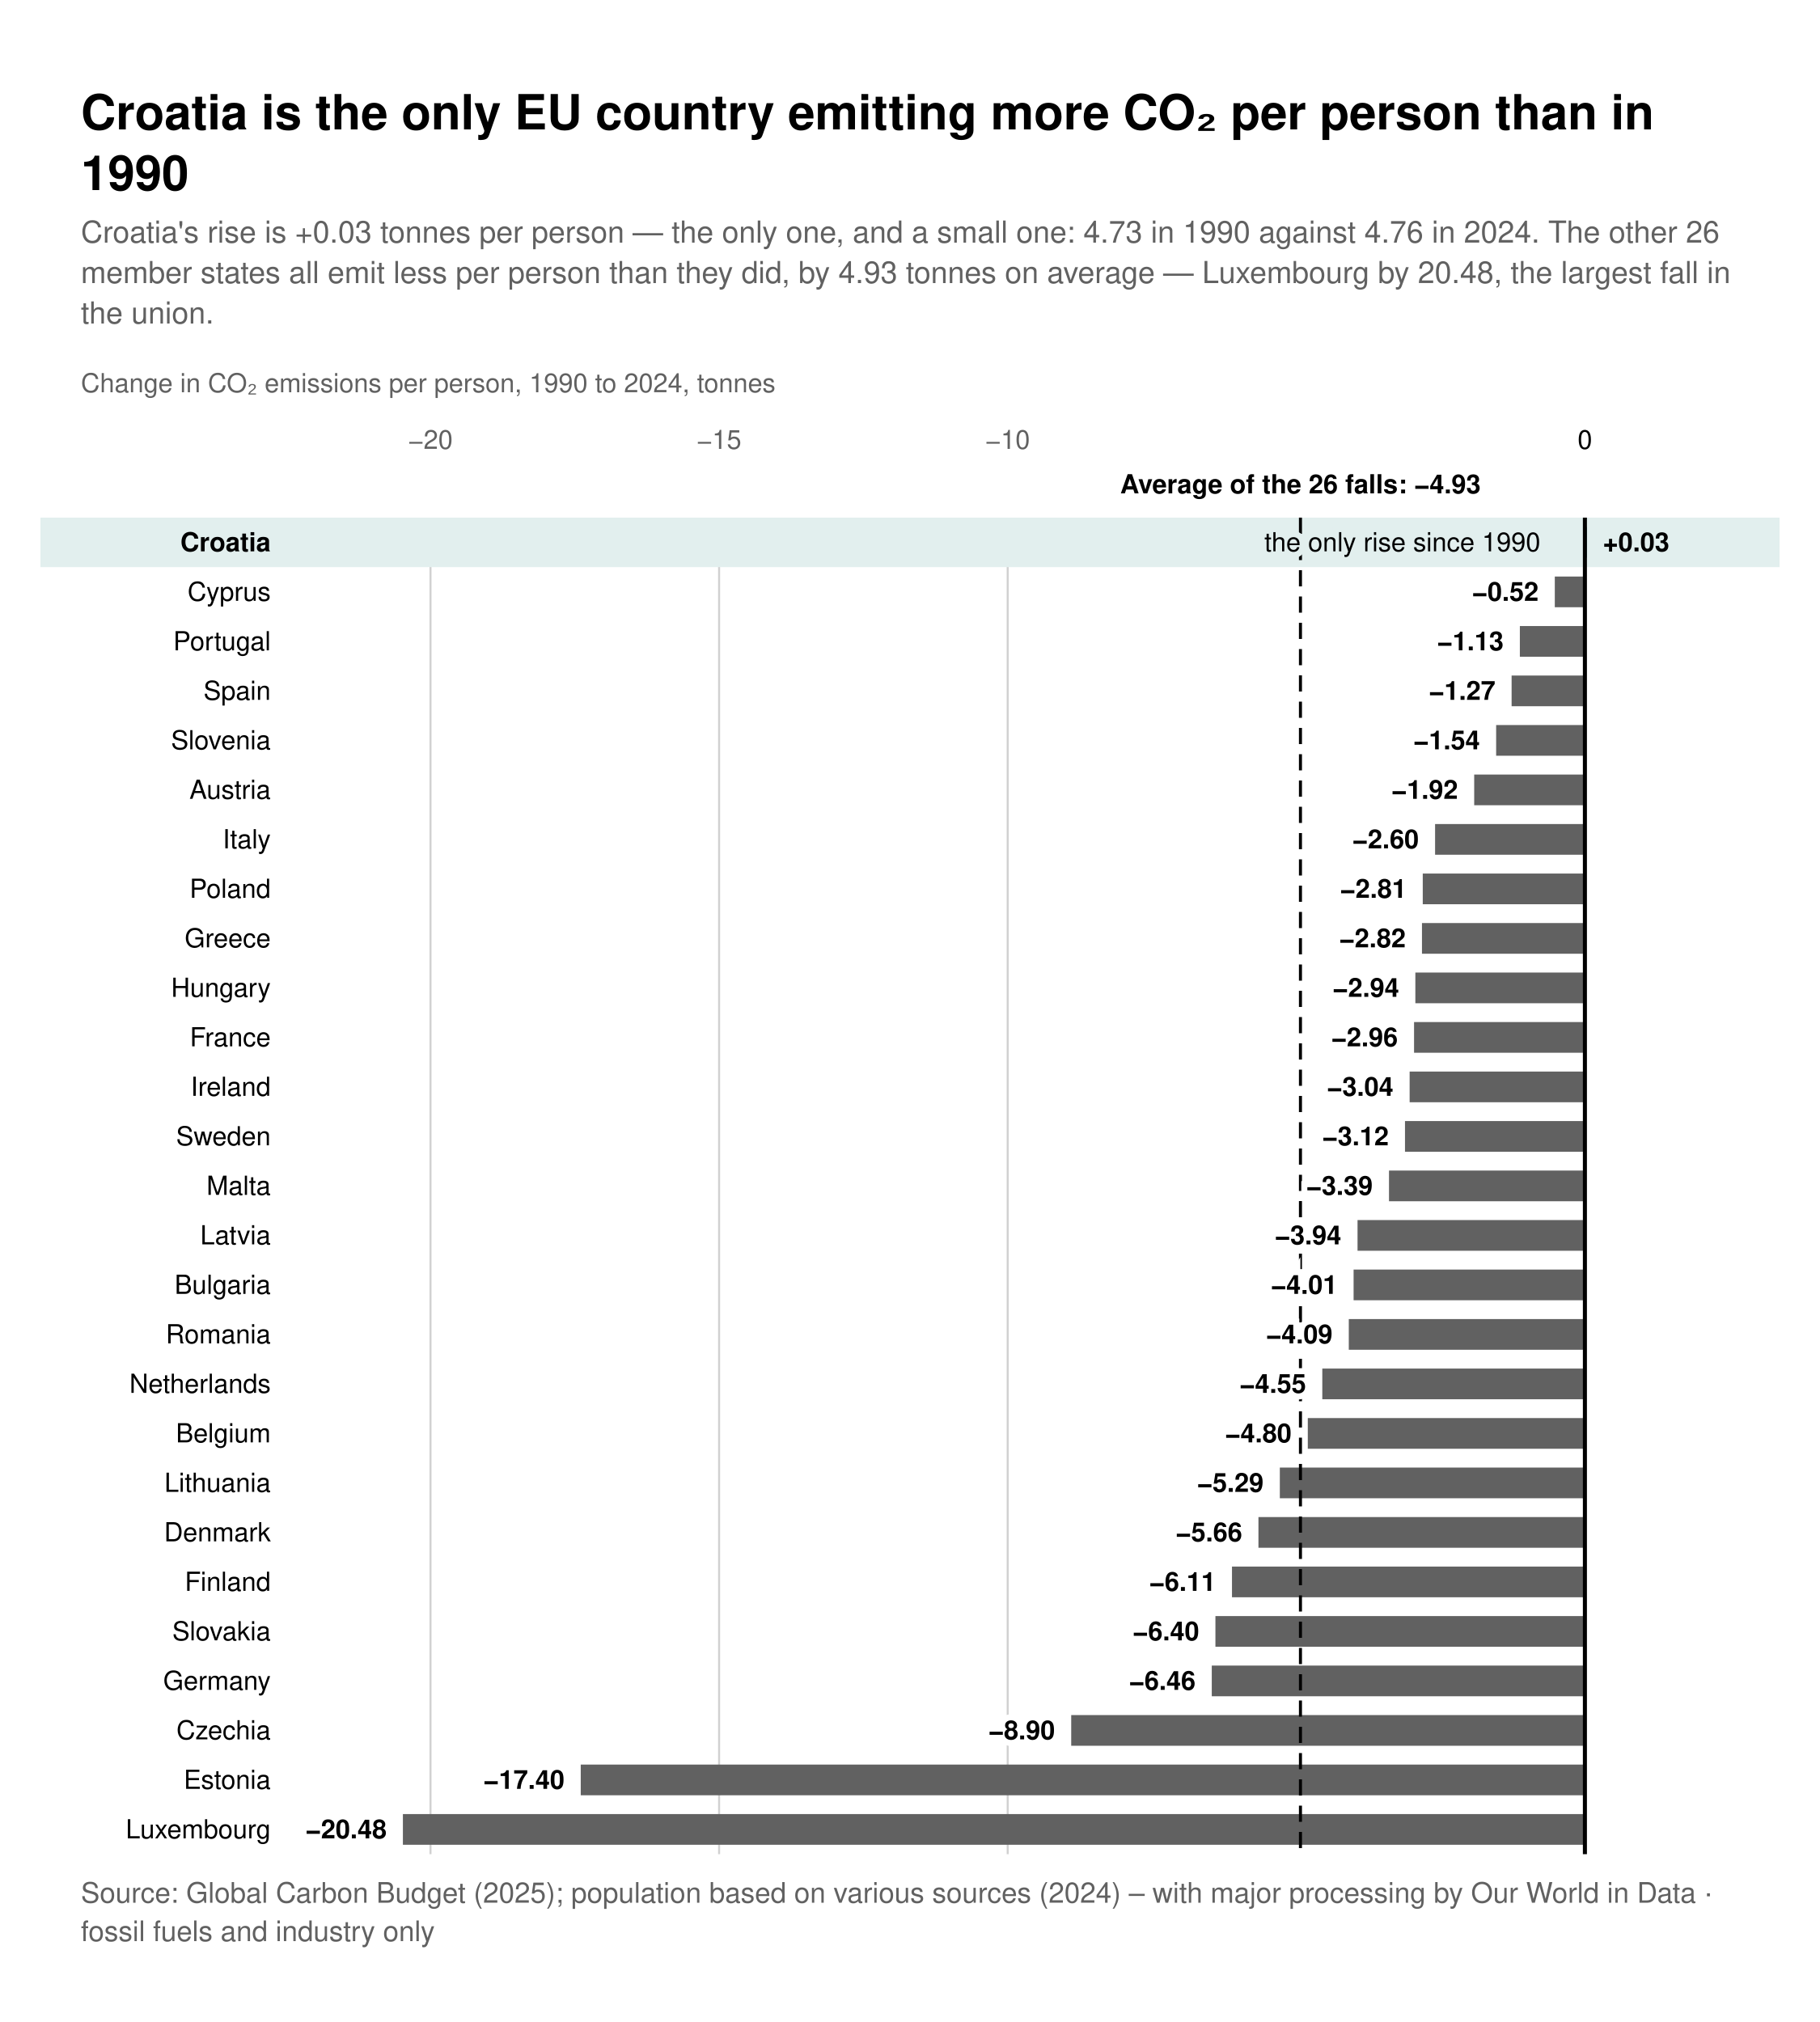
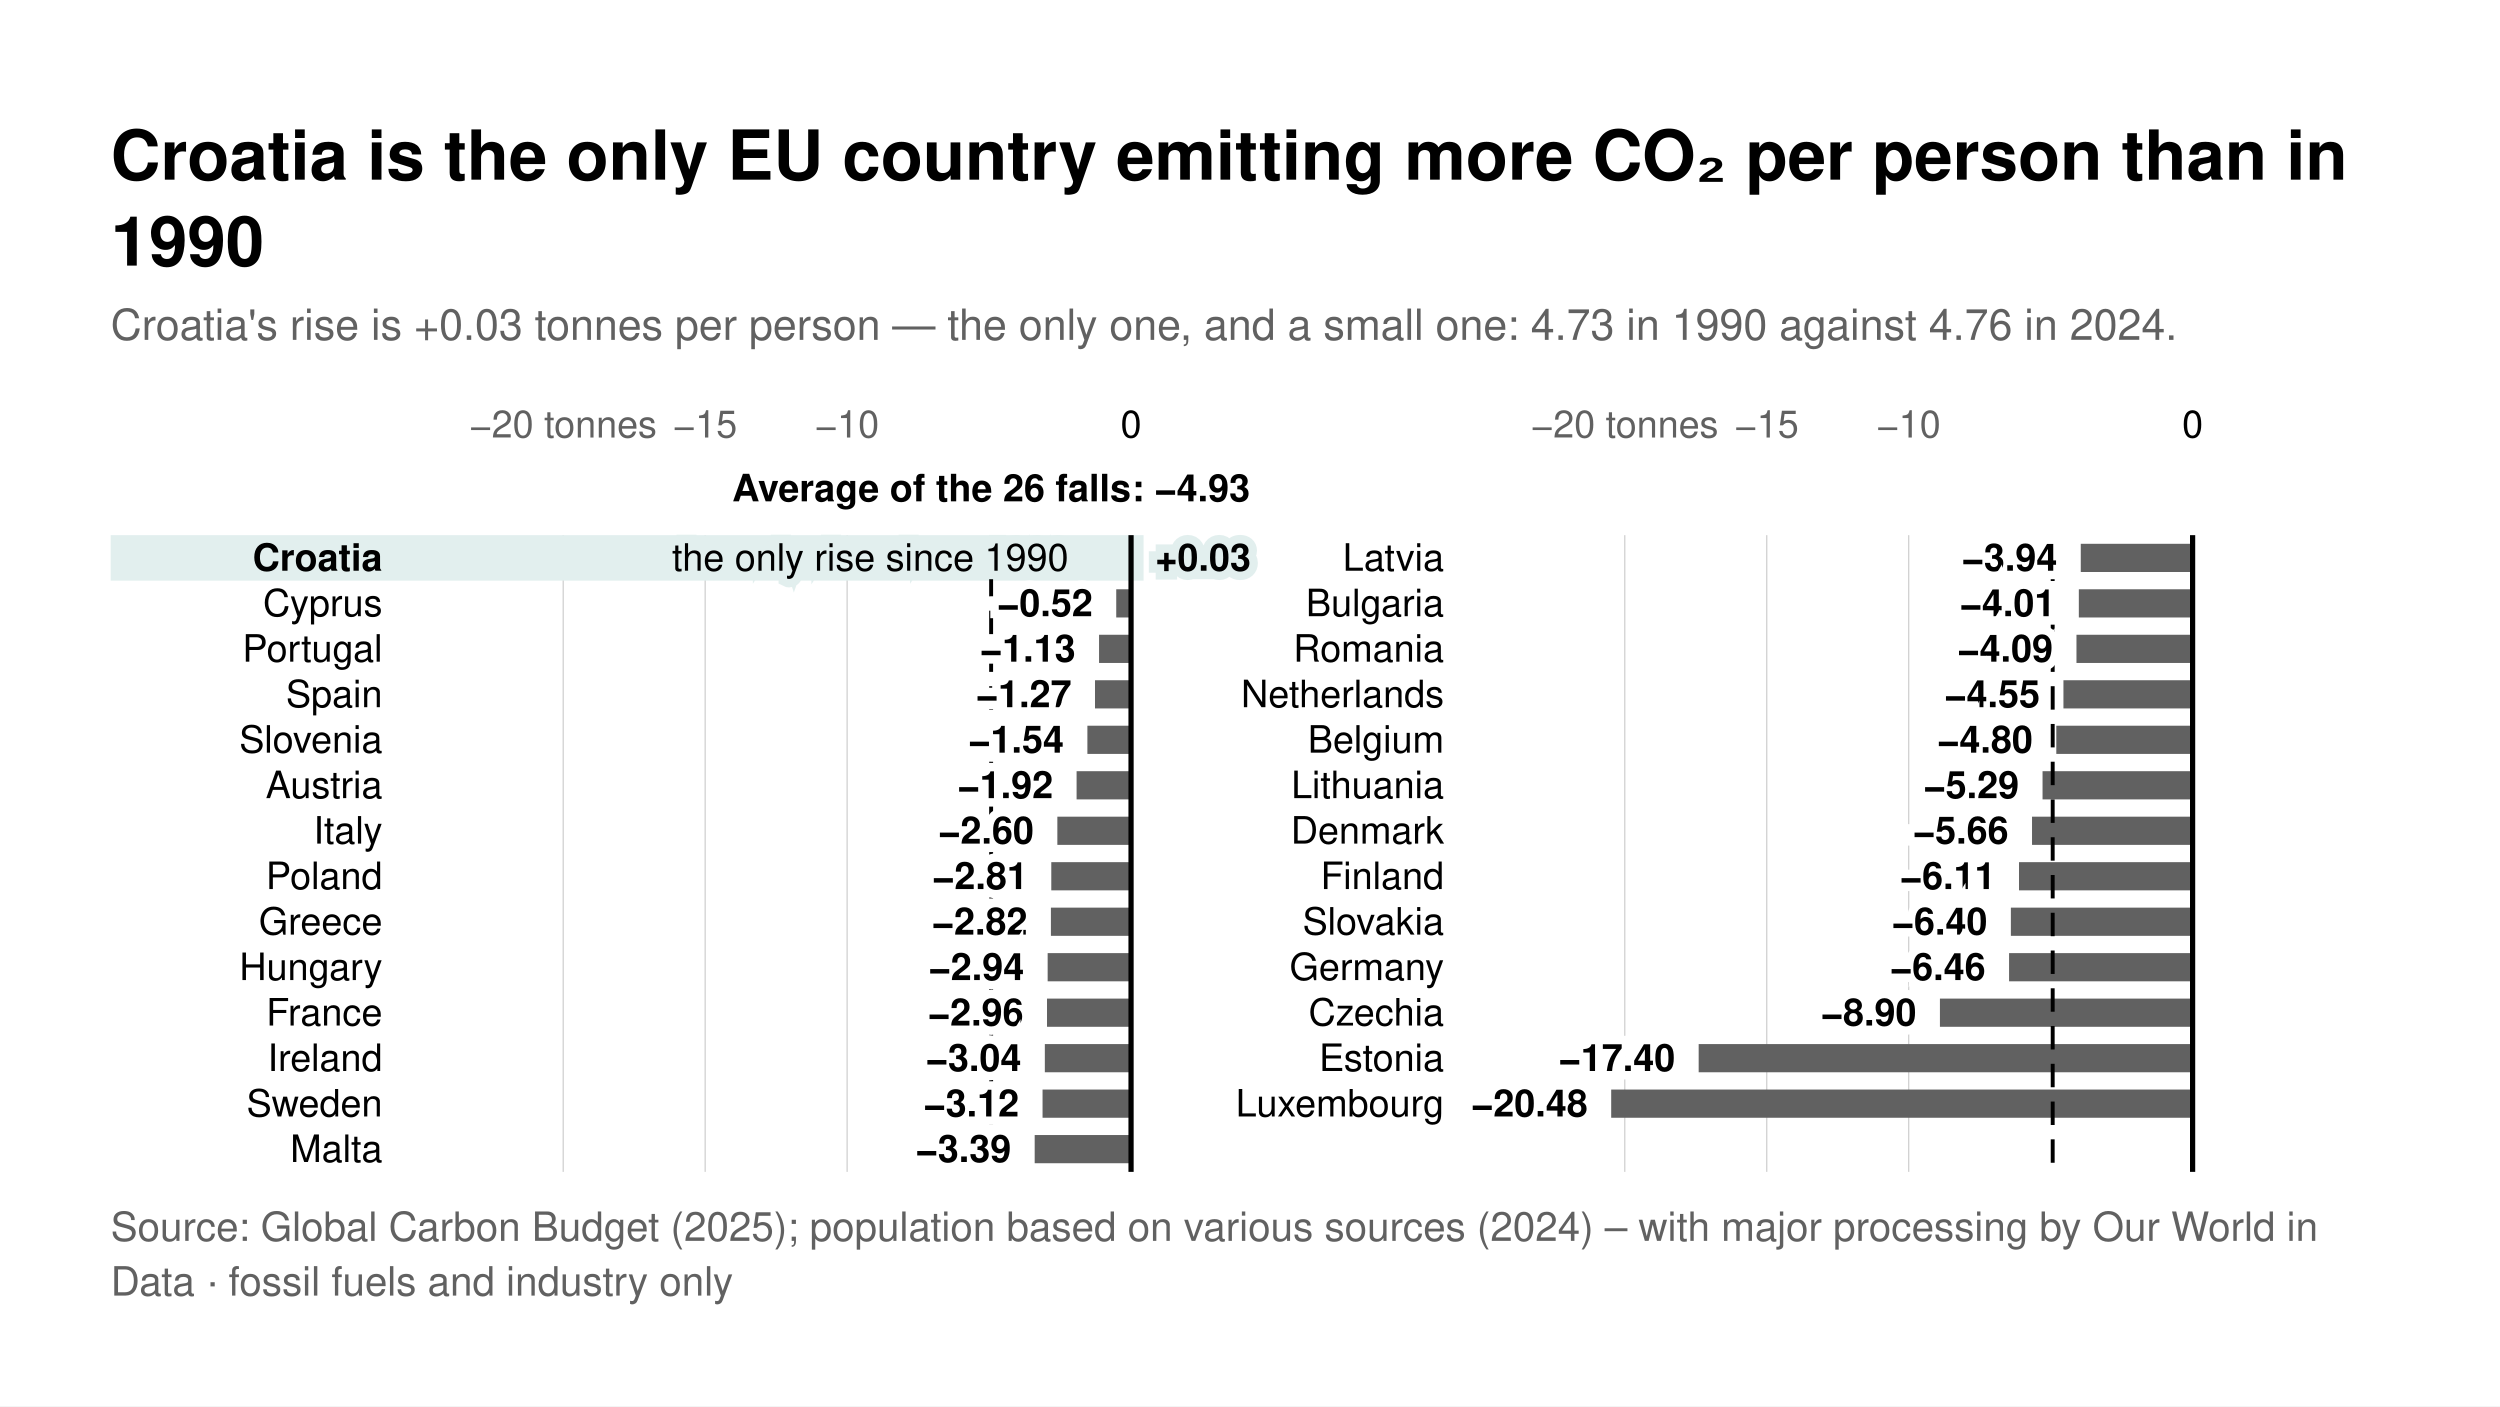
- <svg xmlns="http://www.w3.org/2000/svg" width="900" height="1000" viewBox="0 0 900 1000" role="img" font-family="Helvetica, Arial, sans-serif">
-   <rect x="0" y="0" width="900" height="1000" fill="#FFFFFF" />
-   <text x="40" y="64" fill="#000000" font-size="24" font-weight="700">Croatia is the only EU country emitting more CO₂ per person than in</text>
-   <text x="40" y="94" fill="#000000" font-size="24" font-weight="700">1990</text>
-   <text x="40" y="120" fill="#616161" font-size="15">Croatia's rise is +0.03 tonnes per person — the only one, and a small one: 4.73 in 1990 against 4.76 in 2024. The other 26</text>
-   <text x="40" y="140" fill="#616161" font-size="15">member states all emit less per person than they did, by 4.93 tonnes on average — Luxembourg by 20.48, the largest fall in</text>
-   <text x="40" y="160" fill="#616161" font-size="15">the union.</text>
-   <text x="40" y="941" fill="#616161" font-size="14">Source: Global Carbon Budget (2025); population based on various sources (2024) – with major processing by Our World in Data ·</text>
-   <text x="40" y="960" fill="#616161" font-size="14">fossil fuels and industry only</text>
-   <text x="40" y="194" fill="#616161" font-size="13" font-weight="500">Change in CO₂ emissions per person, 1990 to 2024, tonnes</text>
+ <svg xmlns="http://www.w3.org/2000/svg" width="1920" height="1080" viewBox="0 0 1920 1080" role="img" font-family="Helvetica, Arial, sans-serif" data-ladder="R1: the axis title, its unit folded into the outermost tick label; R3: the standfirst keeps its first sentence only; packing: 27 rows in 2 columns — the width of the frame spent on the height it does not have">
+   <rect x="0" y="0" width="1920" height="1080" fill="#FFFFFF" />
+   <text x="85" y="138" fill="#000000" font-size="53" font-weight="700">Croatia is the only EU country emitting more CO₂ per person than in</text>
+   <text x="85" y="204" fill="#000000" font-size="53" font-weight="700">1990</text>
+   <text x="85" y="261" fill="#616161" font-size="33">Croatia's rise is +0.03 tonnes per person — the only one, and a small one: 4.73 in 1990 against 4.76 in 2024.</text>
+   <text x="85" y="953" fill="#616161" font-size="31">Source: Global Carbon Budget (2025); population based on various sources (2024) – with major processing by Our World in</text>
+   <text x="85" y="995" fill="#616161" font-size="31">Data · fossil fuels and industry only</text>
  <g>
-     <line x1="212.882" x2="212.882" y1="256" y2="917" stroke="#d1d1d1" stroke-width="1" />
-     <text x="212.882" y="222" fill="#616161" font-size="13" font-weight="500" text-anchor="middle">−20</text>
+     <g>
+       <line x1="432.545" x2="432.545" y1="411" y2="900" stroke="#d1d1d1" stroke-width="1" />
+       <text x="432.545" y="336" fill="#616161" font-size="29" font-weight="500" text-anchor="middle">−20 tonnes</text>
+     </g>
+     <g>
+       <line x1="541.57" x2="541.57" y1="411" y2="900" stroke="#d1d1d1" stroke-width="1" />
+       <text x="541.57" y="336" fill="#616161" font-size="29" font-weight="500" text-anchor="middle">−15</text>
+     </g>
+     <g>
+       <line x1="650.595" x2="650.595" y1="411" y2="900" stroke="#d1d1d1" stroke-width="1" />
+       <text x="650.595" y="336" fill="#616161" font-size="29" font-weight="500" text-anchor="middle">−10</text>
+     </g>
  </g>
  <g>
-     <line x1="355.598" x2="355.598" y1="256" y2="917" stroke="#d1d1d1" stroke-width="1" />
-     <text x="355.598" y="222" fill="#616161" font-size="13" font-weight="500" text-anchor="middle">−15</text>
+     <g>
+       <line x1="1247.823" x2="1247.823" y1="411" y2="900" stroke="#d1d1d1" stroke-width="1" />
+       <text x="1247.823" y="336" fill="#616161" font-size="29" font-weight="500" text-anchor="middle">−20 tonnes</text>
+     </g>
+     <g>
+       <line x1="1356.848" x2="1356.848" y1="411" y2="900" stroke="#d1d1d1" stroke-width="1" />
+       <text x="1356.848" y="336" fill="#616161" font-size="29" font-weight="500" text-anchor="middle">−15</text>
+     </g>
+     <g>
+       <line x1="1465.873" x2="1465.873" y1="411" y2="900" stroke="#d1d1d1" stroke-width="1" />
+       <text x="1465.873" y="336" fill="#616161" font-size="29" font-weight="500" text-anchor="middle">−10</text>
+     </g>
+   </g>
+   <rect x="85" y="411" width="793.278" height="34.929" fill="#e2efee" />
+   <rect x="868.646" y="417.636" width="0.688" height="21.656" fill="#0B7A75" />
+   <rect x="857.272" y="452.565" width="11.373" height="21.656" fill="#616161" />
+   <rect x="844.073" y="487.494" width="24.572" height="21.656" fill="#616161" />
+   <rect x="840.958" y="522.422" width="27.688" height="21.656" fill="#616161" />
+   <rect x="835.115" y="557.351" width="33.531" height="21.656" fill="#616161" />
+   <rect x="826.821" y="592.279" width="41.825" height="21.656" fill="#616161" />
+   <rect x="812.046" y="627.208" width="56.6" height="21.656" fill="#616161" />
+   <rect x="807.391" y="662.136" width="61.254" height="21.656" fill="#616161" />
+   <rect x="807.096" y="697.065" width="61.55" height="21.656" fill="#616161" />
+   <rect x="804.596" y="731.994" width="64.05" height="21.656" fill="#616161" />
+   <rect x="804.104" y="766.922" width="64.542" height="21.656" fill="#616161" />
+   <rect x="802.433" y="801.851" width="66.213" height="21.656" fill="#616161" />
+   <rect x="800.679" y="836.779" width="67.966" height="21.656" fill="#616161" />
+   <rect x="794.638" y="871.708" width="74.008" height="21.656" fill="#616161" />
+   <rect x="1598.031" y="417.636" width="85.893" height="21.656" fill="#616161" />
+   <rect x="1596.542" y="452.565" width="87.381" height="21.656" fill="#616161" />
+   <rect x="1594.729" y="487.494" width="89.195" height="21.656" fill="#616161" />
+   <rect x="1584.719" y="522.422" width="99.204" height="21.656" fill="#616161" />
+   <rect x="1579.241" y="557.351" width="104.683" height="21.656" fill="#616161" />
+   <rect x="1568.676" y="592.279" width="115.247" height="21.656" fill="#616161" />
+   <rect x="1560.595" y="627.208" width="123.328" height="21.656" fill="#616161" />
+   <rect x="1550.602" y="662.136" width="133.322" height="21.656" fill="#616161" />
+   <rect x="1544.346" y="697.065" width="139.578" height="21.656" fill="#616161" />
+   <rect x="1542.966" y="731.994" width="140.957" height="21.656" fill="#616161" />
+   <rect x="1489.864" y="766.922" width="194.06" height="21.656" fill="#616161" />
+   <rect x="1304.581" y="801.851" width="379.343" height="21.656" fill="#616161" />
+   <rect x="1237.397" y="836.779" width="446.526" height="21.656" fill="#616161" />
+   <text x="293.731" y="438.324" fill="#000000" font-size="29" font-weight="700" text-anchor="end">Croatia</text>
+   <text x="293.731" y="473.253" fill="#000000" font-size="29" font-weight="400" text-anchor="end">Cyprus</text>
+   <text x="293.731" y="508.181" fill="#000000" font-size="29" font-weight="400" text-anchor="end">Portugal</text>
+   <text x="293.731" y="543.11" fill="#000000" font-size="29" font-weight="400" text-anchor="end">Spain</text>
+   <text x="293.731" y="578.039" fill="#000000" font-size="29" font-weight="400" text-anchor="end">Slovenia</text>
+   <text x="293.731" y="612.967" fill="#000000" font-size="29" font-weight="400" text-anchor="end">Austria</text>
+   <text x="293.731" y="647.896" fill="#000000" font-size="29" font-weight="400" text-anchor="end">Italy</text>
+   <text x="293.731" y="682.824" fill="#000000" font-size="29" font-weight="400" text-anchor="end">Poland</text>
+   <text x="293.731" y="717.753" fill="#000000" font-size="29" font-weight="400" text-anchor="end">Greece</text>
+   <text x="293.731" y="752.681" fill="#000000" font-size="29" font-weight="400" text-anchor="end">Hungary</text>
+   <text x="293.731" y="787.61" fill="#000000" font-size="29" font-weight="400" text-anchor="end">France</text>
+   <text x="293.731" y="822.539" fill="#000000" font-size="29" font-weight="400" text-anchor="end">Ireland</text>
+   <text x="293.731" y="857.467" fill="#000000" font-size="29" font-weight="400" text-anchor="end">Sweden</text>
+   <text x="293.731" y="892.396" fill="#000000" font-size="29" font-weight="400" text-anchor="end">Malta</text>
+   <text x="1109.009" y="438.324" fill="#000000" font-size="29" font-weight="400" text-anchor="end">Latvia</text>
+   <text x="1109.009" y="473.253" fill="#000000" font-size="29" font-weight="400" text-anchor="end">Bulgaria</text>
+   <text x="1109.009" y="508.181" fill="#000000" font-size="29" font-weight="400" text-anchor="end">Romania</text>
+   <text x="1109.009" y="543.11" fill="#000000" font-size="29" font-weight="400" text-anchor="end">Netherlands</text>
+   <text x="1109.009" y="578.039" fill="#000000" font-size="29" font-weight="400" text-anchor="end">Belgium</text>
+   <text x="1109.009" y="612.967" fill="#000000" font-size="29" font-weight="400" text-anchor="end">Lithuania</text>
+   <text x="1109.009" y="647.896" fill="#000000" font-size="29" font-weight="400" text-anchor="end">Denmark</text>
+   <text x="1109.009" y="682.824" fill="#000000" font-size="29" font-weight="400" text-anchor="end">Finland</text>
+   <text x="1109.009" y="717.753" fill="#000000" font-size="29" font-weight="400" text-anchor="end">Slovakia</text>
+   <text x="1109.009" y="752.681" fill="#000000" font-size="29" font-weight="400" text-anchor="end">Germany</text>
+   <text x="1109.009" y="787.61" fill="#000000" font-size="29" font-weight="400" text-anchor="end">Czechia</text>
+   <text x="1109.009" y="822.539" fill="#000000" font-size="29" font-weight="400" text-anchor="end">Estonia</text>
+   <text x="1109.009" y="857.467" fill="#000000" font-size="29" font-weight="400" text-anchor="end">Luxembourg</text>
+   <g>
+     <line x1="868.646" x2="868.646" y1="411" y2="900" stroke="#000000" stroke-width="4" />
+     <text x="868.646" y="336" fill="#000000" font-size="29" font-weight="500" text-anchor="middle">0</text>
  </g>
  <g>
-     <line x1="498.313" x2="498.313" y1="256" y2="917" stroke="#d1d1d1" stroke-width="1" />
-     <text x="498.313" y="222" fill="#616161" font-size="13" font-weight="500" text-anchor="middle">−10</text>
+     <line x1="1683.923" x2="1683.923" y1="411" y2="900" stroke="#000000" stroke-width="4" />
+     <text x="1683.923" y="336" fill="#000000" font-size="29" font-weight="500" text-anchor="middle">0</text>
  </g>
-   <rect x="20" y="256" width="860" height="24.481" fill="#e2efee" />
-   <rect x="783.744" y="260.651" width="0.9" height="15.179" fill="#0B7A75" />
-   <rect x="768.856" y="285.133" width="14.888" height="15.179" fill="#616161" />
-   <rect x="751.578" y="309.614" width="32.166" height="15.179" fill="#616161" />
-   <rect x="747.5" y="334.096" width="36.244" height="15.179" fill="#616161" />
-   <rect x="739.852" y="358.577" width="43.892" height="15.179" fill="#616161" />
-   <rect x="728.995" y="383.059" width="54.749" height="15.179" fill="#616161" />
-   <rect x="709.654" y="407.54" width="74.09" height="15.179" fill="#616161" />
-   <rect x="703.561" y="432.022" width="80.183" height="15.179" fill="#616161" />
-   <rect x="703.174" y="456.503" width="80.57" height="15.179" fill="#616161" />
-   <rect x="699.902" y="480.985" width="83.842" height="15.179" fill="#616161" />
-   <rect x="699.257" y="505.466" width="84.486" height="15.179" fill="#616161" />
-   <rect x="697.071" y="529.948" width="86.673" height="15.179" fill="#616161" />
-   <rect x="694.775" y="554.429" width="88.969" height="15.179" fill="#616161" />
-   <rect x="686.867" y="578.911" width="96.877" height="15.179" fill="#616161" />
-   <rect x="671.309" y="603.392" width="112.435" height="15.179" fill="#616161" />
-   <rect x="669.361" y="627.874" width="114.383" height="15.179" fill="#616161" />
-   <rect x="666.986" y="652.355" width="116.757" height="15.179" fill="#616161" />
-   <rect x="653.884" y="676.837" width="129.86" height="15.179" fill="#616161" />
-   <rect x="646.712" y="701.318" width="137.031" height="15.179" fill="#616161" />
-   <rect x="632.884" y="725.8" width="150.86" height="15.179" fill="#616161" />
-   <rect x="622.306" y="750.281" width="161.438" height="15.179" fill="#616161" />
-   <rect x="609.224" y="774.763" width="174.52" height="15.179" fill="#616161" />
-   <rect x="601.035" y="799.244" width="182.709" height="15.179" fill="#616161" />
-   <rect x="599.229" y="823.726" width="184.515" height="15.179" fill="#616161" />
-   <rect x="529.717" y="848.207" width="254.027" height="15.179" fill="#616161" />
-   <rect x="287.179" y="872.689" width="496.565" height="15.179" fill="#616161" />
-   <rect x="199.235" y="897.17" width="584.509" height="15.179" fill="#616161" />
-   <text x="133.879" y="272.661" fill="#000000" font-size="13" font-weight="700" text-anchor="end">Croatia</text>
-   <text x="133.879" y="297.142" fill="#000000" font-size="13" font-weight="400" text-anchor="end">Cyprus</text>
-   <text x="133.879" y="321.624" fill="#000000" font-size="13" font-weight="400" text-anchor="end">Portugal</text>
-   <text x="133.879" y="346.105" fill="#000000" font-size="13" font-weight="400" text-anchor="end">Spain</text>
-   <text x="133.879" y="370.587" fill="#000000" font-size="13" font-weight="400" text-anchor="end">Slovenia</text>
-   <text x="133.879" y="395.068" fill="#000000" font-size="13" font-weight="400" text-anchor="end">Austria</text>
-   <text x="133.879" y="419.55" fill="#000000" font-size="13" font-weight="400" text-anchor="end">Italy</text>
-   <text x="133.879" y="444.031" fill="#000000" font-size="13" font-weight="400" text-anchor="end">Poland</text>
-   <text x="133.879" y="468.513" fill="#000000" font-size="13" font-weight="400" text-anchor="end">Greece</text>
-   <text x="133.879" y="492.994" fill="#000000" font-size="13" font-weight="400" text-anchor="end">Hungary</text>
-   <text x="133.879" y="517.476" fill="#000000" font-size="13" font-weight="400" text-anchor="end">France</text>
-   <text x="133.879" y="541.957" fill="#000000" font-size="13" font-weight="400" text-anchor="end">Ireland</text>
-   <text x="133.879" y="566.439" fill="#000000" font-size="13" font-weight="400" text-anchor="end">Sweden</text>
-   <text x="133.879" y="590.92" fill="#000000" font-size="13" font-weight="400" text-anchor="end">Malta</text>
-   <text x="133.879" y="615.401" fill="#000000" font-size="13" font-weight="400" text-anchor="end">Latvia</text>
-   <text x="133.879" y="639.883" fill="#000000" font-size="13" font-weight="400" text-anchor="end">Bulgaria</text>
-   <text x="133.879" y="664.364" fill="#000000" font-size="13" font-weight="400" text-anchor="end">Romania</text>
-   <text x="133.879" y="688.846" fill="#000000" font-size="13" font-weight="400" text-anchor="end">Netherlands</text>
-   <text x="133.879" y="713.327" fill="#000000" font-size="13" font-weight="400" text-anchor="end">Belgium</text>
-   <text x="133.879" y="737.809" fill="#000000" font-size="13" font-weight="400" text-anchor="end">Lithuania</text>
-   <text x="133.879" y="762.29" fill="#000000" font-size="13" font-weight="400" text-anchor="end">Denmark</text>
-   <text x="133.879" y="786.772" fill="#000000" font-size="13" font-weight="400" text-anchor="end">Finland</text>
-   <text x="133.879" y="811.253" fill="#000000" font-size="13" font-weight="400" text-anchor="end">Slovakia</text>
-   <text x="133.879" y="835.735" fill="#000000" font-size="13" font-weight="400" text-anchor="end">Germany</text>
-   <text x="133.879" y="860.216" fill="#000000" font-size="13" font-weight="400" text-anchor="end">Czechia</text>
-   <text x="133.879" y="884.698" fill="#000000" font-size="13" font-weight="400" text-anchor="end">Estonia</text>
-   <text x="133.879" y="909.179" fill="#000000" font-size="13" font-weight="400" text-anchor="end">Luxembourg</text>
-   <line x1="783.744" x2="783.744" y1="256" y2="917" stroke="#000000" stroke-width="2" />
-   <text x="783.744" y="222" fill="#000000" font-size="13" font-weight="500" text-anchor="middle">0</text>
-   <line x1="643.081" x2="643.081" y1="256" y2="917" stroke="#000000" stroke-width="1.5" stroke-dasharray="8 5" />
-   <text x="643.081" y="244" fill="#000000" font-size="13" font-weight="600" text-anchor="middle">Average of the 26 falls: −4.93</text>
-   <text x="761.744" y="272.661" fill="#000000" stroke="#e2efee" stroke-width="6" paint-order="stroke" font-size="13" font-weight="400" text-anchor="end">the only rise since 1990</text>
-   <text x="792.644" y="272.661" fill="#000000" stroke="#e2efee" stroke-width="6" paint-order="stroke" font-size="13" font-weight="600" text-anchor="start">+0.03</text>
-   <text x="760.856" y="297.142" fill="#000000" stroke="#FFFFFF" stroke-width="6" paint-order="stroke" font-size="13" font-weight="600" text-anchor="end">−0.52</text>
-   <text x="743.578" y="321.624" fill="#000000" stroke="#FFFFFF" stroke-width="6" paint-order="stroke" font-size="13" font-weight="600" text-anchor="end">−1.13</text>
-   <text x="739.5" y="346.105" fill="#000000" stroke="#FFFFFF" stroke-width="6" paint-order="stroke" font-size="13" font-weight="600" text-anchor="end">−1.27</text>
-   <text x="731.852" y="370.587" fill="#000000" stroke="#FFFFFF" stroke-width="6" paint-order="stroke" font-size="13" font-weight="600" text-anchor="end">−1.54</text>
-   <text x="720.995" y="395.068" fill="#000000" stroke="#FFFFFF" stroke-width="6" paint-order="stroke" font-size="13" font-weight="600" text-anchor="end">−1.92</text>
-   <text x="701.654" y="419.55" fill="#000000" stroke="#FFFFFF" stroke-width="6" paint-order="stroke" font-size="13" font-weight="600" text-anchor="end">−2.60</text>
-   <text x="695.561" y="444.031" fill="#000000" stroke="#FFFFFF" stroke-width="6" paint-order="stroke" font-size="13" font-weight="600" text-anchor="end">−2.81</text>
-   <text x="695.174" y="468.513" fill="#000000" stroke="#FFFFFF" stroke-width="6" paint-order="stroke" font-size="13" font-weight="600" text-anchor="end">−2.82</text>
-   <text x="691.902" y="492.994" fill="#000000" stroke="#FFFFFF" stroke-width="6" paint-order="stroke" font-size="13" font-weight="600" text-anchor="end">−2.94</text>
-   <text x="691.257" y="517.476" fill="#000000" stroke="#FFFFFF" stroke-width="6" paint-order="stroke" font-size="13" font-weight="600" text-anchor="end">−2.96</text>
-   <text x="689.071" y="541.957" fill="#000000" stroke="#FFFFFF" stroke-width="6" paint-order="stroke" font-size="13" font-weight="600" text-anchor="end">−3.04</text>
-   <text x="686.775" y="566.439" fill="#000000" stroke="#FFFFFF" stroke-width="6" paint-order="stroke" font-size="13" font-weight="600" text-anchor="end">−3.12</text>
-   <text x="678.867" y="590.92" fill="#000000" stroke="#FFFFFF" stroke-width="6" paint-order="stroke" font-size="13" font-weight="600" text-anchor="end">−3.39</text>
-   <text x="663.309" y="615.401" fill="#000000" stroke="#FFFFFF" stroke-width="6" paint-order="stroke" font-size="13" font-weight="600" text-anchor="end">−3.94</text>
-   <text x="661.361" y="639.883" fill="#000000" stroke="#FFFFFF" stroke-width="6" paint-order="stroke" font-size="13" font-weight="600" text-anchor="end">−4.01</text>
-   <text x="658.986" y="664.364" fill="#000000" stroke="#FFFFFF" stroke-width="6" paint-order="stroke" font-size="13" font-weight="600" text-anchor="end">−4.09</text>
-   <text x="645.884" y="688.846" fill="#000000" stroke="#FFFFFF" stroke-width="6" paint-order="stroke" font-size="13" font-weight="600" text-anchor="end">−4.55</text>
-   <text x="638.712" y="713.327" fill="#000000" stroke="#FFFFFF" stroke-width="6" paint-order="stroke" font-size="13" font-weight="600" text-anchor="end">−4.80</text>
-   <text x="624.884" y="737.809" fill="#000000" stroke="#FFFFFF" stroke-width="6" paint-order="stroke" font-size="13" font-weight="600" text-anchor="end">−5.29</text>
-   <text x="614.306" y="762.29" fill="#000000" stroke="#FFFFFF" stroke-width="6" paint-order="stroke" font-size="13" font-weight="600" text-anchor="end">−5.66</text>
-   <text x="601.224" y="786.772" fill="#000000" stroke="#FFFFFF" stroke-width="6" paint-order="stroke" font-size="13" font-weight="600" text-anchor="end">−6.11</text>
-   <text x="593.035" y="811.253" fill="#000000" stroke="#FFFFFF" stroke-width="6" paint-order="stroke" font-size="13" font-weight="600" text-anchor="end">−6.40</text>
-   <text x="591.229" y="835.735" fill="#000000" stroke="#FFFFFF" stroke-width="6" paint-order="stroke" font-size="13" font-weight="600" text-anchor="end">−6.46</text>
-   <text x="521.717" y="860.216" fill="#000000" stroke="#FFFFFF" stroke-width="6" paint-order="stroke" font-size="13" font-weight="600" text-anchor="end">−8.90</text>
-   <text x="279.179" y="884.698" fill="#000000" stroke="#FFFFFF" stroke-width="6" paint-order="stroke" font-size="13" font-weight="600" text-anchor="end">−17.40</text>
-   <text x="191.235" y="909.179" fill="#000000" stroke="#FFFFFF" stroke-width="6" paint-order="stroke" font-size="13" font-weight="600" text-anchor="end">−20.48</text>
+   <line x1="761.188" x2="761.188" y1="411" y2="900" stroke="#000000" stroke-width="3" stroke-dasharray="18 11" />
+   <line x1="1576.466" x2="1576.466" y1="411" y2="900" stroke="#000000" stroke-width="3" stroke-dasharray="18 11" />
+   <text x="761.188" y="385" fill="#000000" font-size="29" font-weight="600" text-anchor="middle">Average of the 26 falls: −4.93</text>
+   <text x="820.646" y="438.324" fill="#000000" stroke="#e2efee" stroke-width="13" paint-order="stroke" font-size="29" font-weight="400" text-anchor="end">the only rise since 1990</text>
+   <text x="887.334" y="438.324" fill="#000000" stroke="#e2efee" stroke-width="13" paint-order="stroke" font-size="29" font-weight="600" text-anchor="start">+0.03</text>
+   <text x="839.272" y="473.253" fill="#000000" stroke="#FFFFFF" stroke-width="13" paint-order="stroke" font-size="29" font-weight="600" text-anchor="end">−0.52</text>
+   <text x="826.073" y="508.181" fill="#000000" stroke="#FFFFFF" stroke-width="13" paint-order="stroke" font-size="29" font-weight="600" text-anchor="end">−1.13</text>
+   <text x="822.958" y="543.11" fill="#000000" stroke="#FFFFFF" stroke-width="13" paint-order="stroke" font-size="29" font-weight="600" text-anchor="end">−1.27</text>
+   <text x="817.115" y="578.039" fill="#000000" stroke="#FFFFFF" stroke-width="13" paint-order="stroke" font-size="29" font-weight="600" text-anchor="end">−1.54</text>
+   <text x="808.821" y="612.967" fill="#000000" stroke="#FFFFFF" stroke-width="13" paint-order="stroke" font-size="29" font-weight="600" text-anchor="end">−1.92</text>
+   <text x="794.046" y="647.896" fill="#000000" stroke="#FFFFFF" stroke-width="13" paint-order="stroke" font-size="29" font-weight="600" text-anchor="end">−2.60</text>
+   <text x="789.391" y="682.824" fill="#000000" stroke="#FFFFFF" stroke-width="13" paint-order="stroke" font-size="29" font-weight="600" text-anchor="end">−2.81</text>
+   <text x="789.096" y="717.753" fill="#000000" stroke="#FFFFFF" stroke-width="13" paint-order="stroke" font-size="29" font-weight="600" text-anchor="end">−2.82</text>
+   <text x="786.596" y="752.681" fill="#000000" stroke="#FFFFFF" stroke-width="13" paint-order="stroke" font-size="29" font-weight="600" text-anchor="end">−2.94</text>
+   <text x="786.104" y="787.61" fill="#000000" stroke="#FFFFFF" stroke-width="13" paint-order="stroke" font-size="29" font-weight="600" text-anchor="end">−2.96</text>
+   <text x="784.433" y="822.539" fill="#000000" stroke="#FFFFFF" stroke-width="13" paint-order="stroke" font-size="29" font-weight="600" text-anchor="end">−3.04</text>
+   <text x="782.679" y="857.467" fill="#000000" stroke="#FFFFFF" stroke-width="13" paint-order="stroke" font-size="29" font-weight="600" text-anchor="end">−3.12</text>
+   <text x="776.638" y="892.396" fill="#000000" stroke="#FFFFFF" stroke-width="13" paint-order="stroke" font-size="29" font-weight="600" text-anchor="end">−3.39</text>
+   <text x="1580.031" y="438.324" fill="#000000" stroke="#FFFFFF" stroke-width="13" paint-order="stroke" font-size="29" font-weight="600" text-anchor="end">−3.94</text>
+   <text x="1578.542" y="473.253" fill="#000000" stroke="#FFFFFF" stroke-width="13" paint-order="stroke" font-size="29" font-weight="600" text-anchor="end">−4.01</text>
+   <text x="1576.729" y="508.181" fill="#000000" stroke="#FFFFFF" stroke-width="13" paint-order="stroke" font-size="29" font-weight="600" text-anchor="end">−4.09</text>
+   <text x="1566.719" y="543.11" fill="#000000" stroke="#FFFFFF" stroke-width="13" paint-order="stroke" font-size="29" font-weight="600" text-anchor="end">−4.55</text>
+   <text x="1561.241" y="578.039" fill="#000000" stroke="#FFFFFF" stroke-width="13" paint-order="stroke" font-size="29" font-weight="600" text-anchor="end">−4.80</text>
+   <text x="1550.676" y="612.967" fill="#000000" stroke="#FFFFFF" stroke-width="13" paint-order="stroke" font-size="29" font-weight="600" text-anchor="end">−5.29</text>
+   <text x="1542.595" y="647.896" fill="#000000" stroke="#FFFFFF" stroke-width="13" paint-order="stroke" font-size="29" font-weight="600" text-anchor="end">−5.66</text>
+   <text x="1532.602" y="682.824" fill="#000000" stroke="#FFFFFF" stroke-width="13" paint-order="stroke" font-size="29" font-weight="600" text-anchor="end">−6.11</text>
+   <text x="1526.346" y="717.753" fill="#000000" stroke="#FFFFFF" stroke-width="13" paint-order="stroke" font-size="29" font-weight="600" text-anchor="end">−6.40</text>
+   <text x="1524.966" y="752.681" fill="#000000" stroke="#FFFFFF" stroke-width="13" paint-order="stroke" font-size="29" font-weight="600" text-anchor="end">−6.46</text>
+   <text x="1471.864" y="787.61" fill="#000000" stroke="#FFFFFF" stroke-width="13" paint-order="stroke" font-size="29" font-weight="600" text-anchor="end">−8.90</text>
+   <text x="1286.581" y="822.539" fill="#000000" stroke="#FFFFFF" stroke-width="13" paint-order="stroke" font-size="29" font-weight="600" text-anchor="end">−17.40</text>
+   <text x="1219.397" y="857.467" fill="#000000" stroke="#FFFFFF" stroke-width="13" paint-order="stroke" font-size="29" font-weight="600" text-anchor="end">−20.48</text>
</svg>
